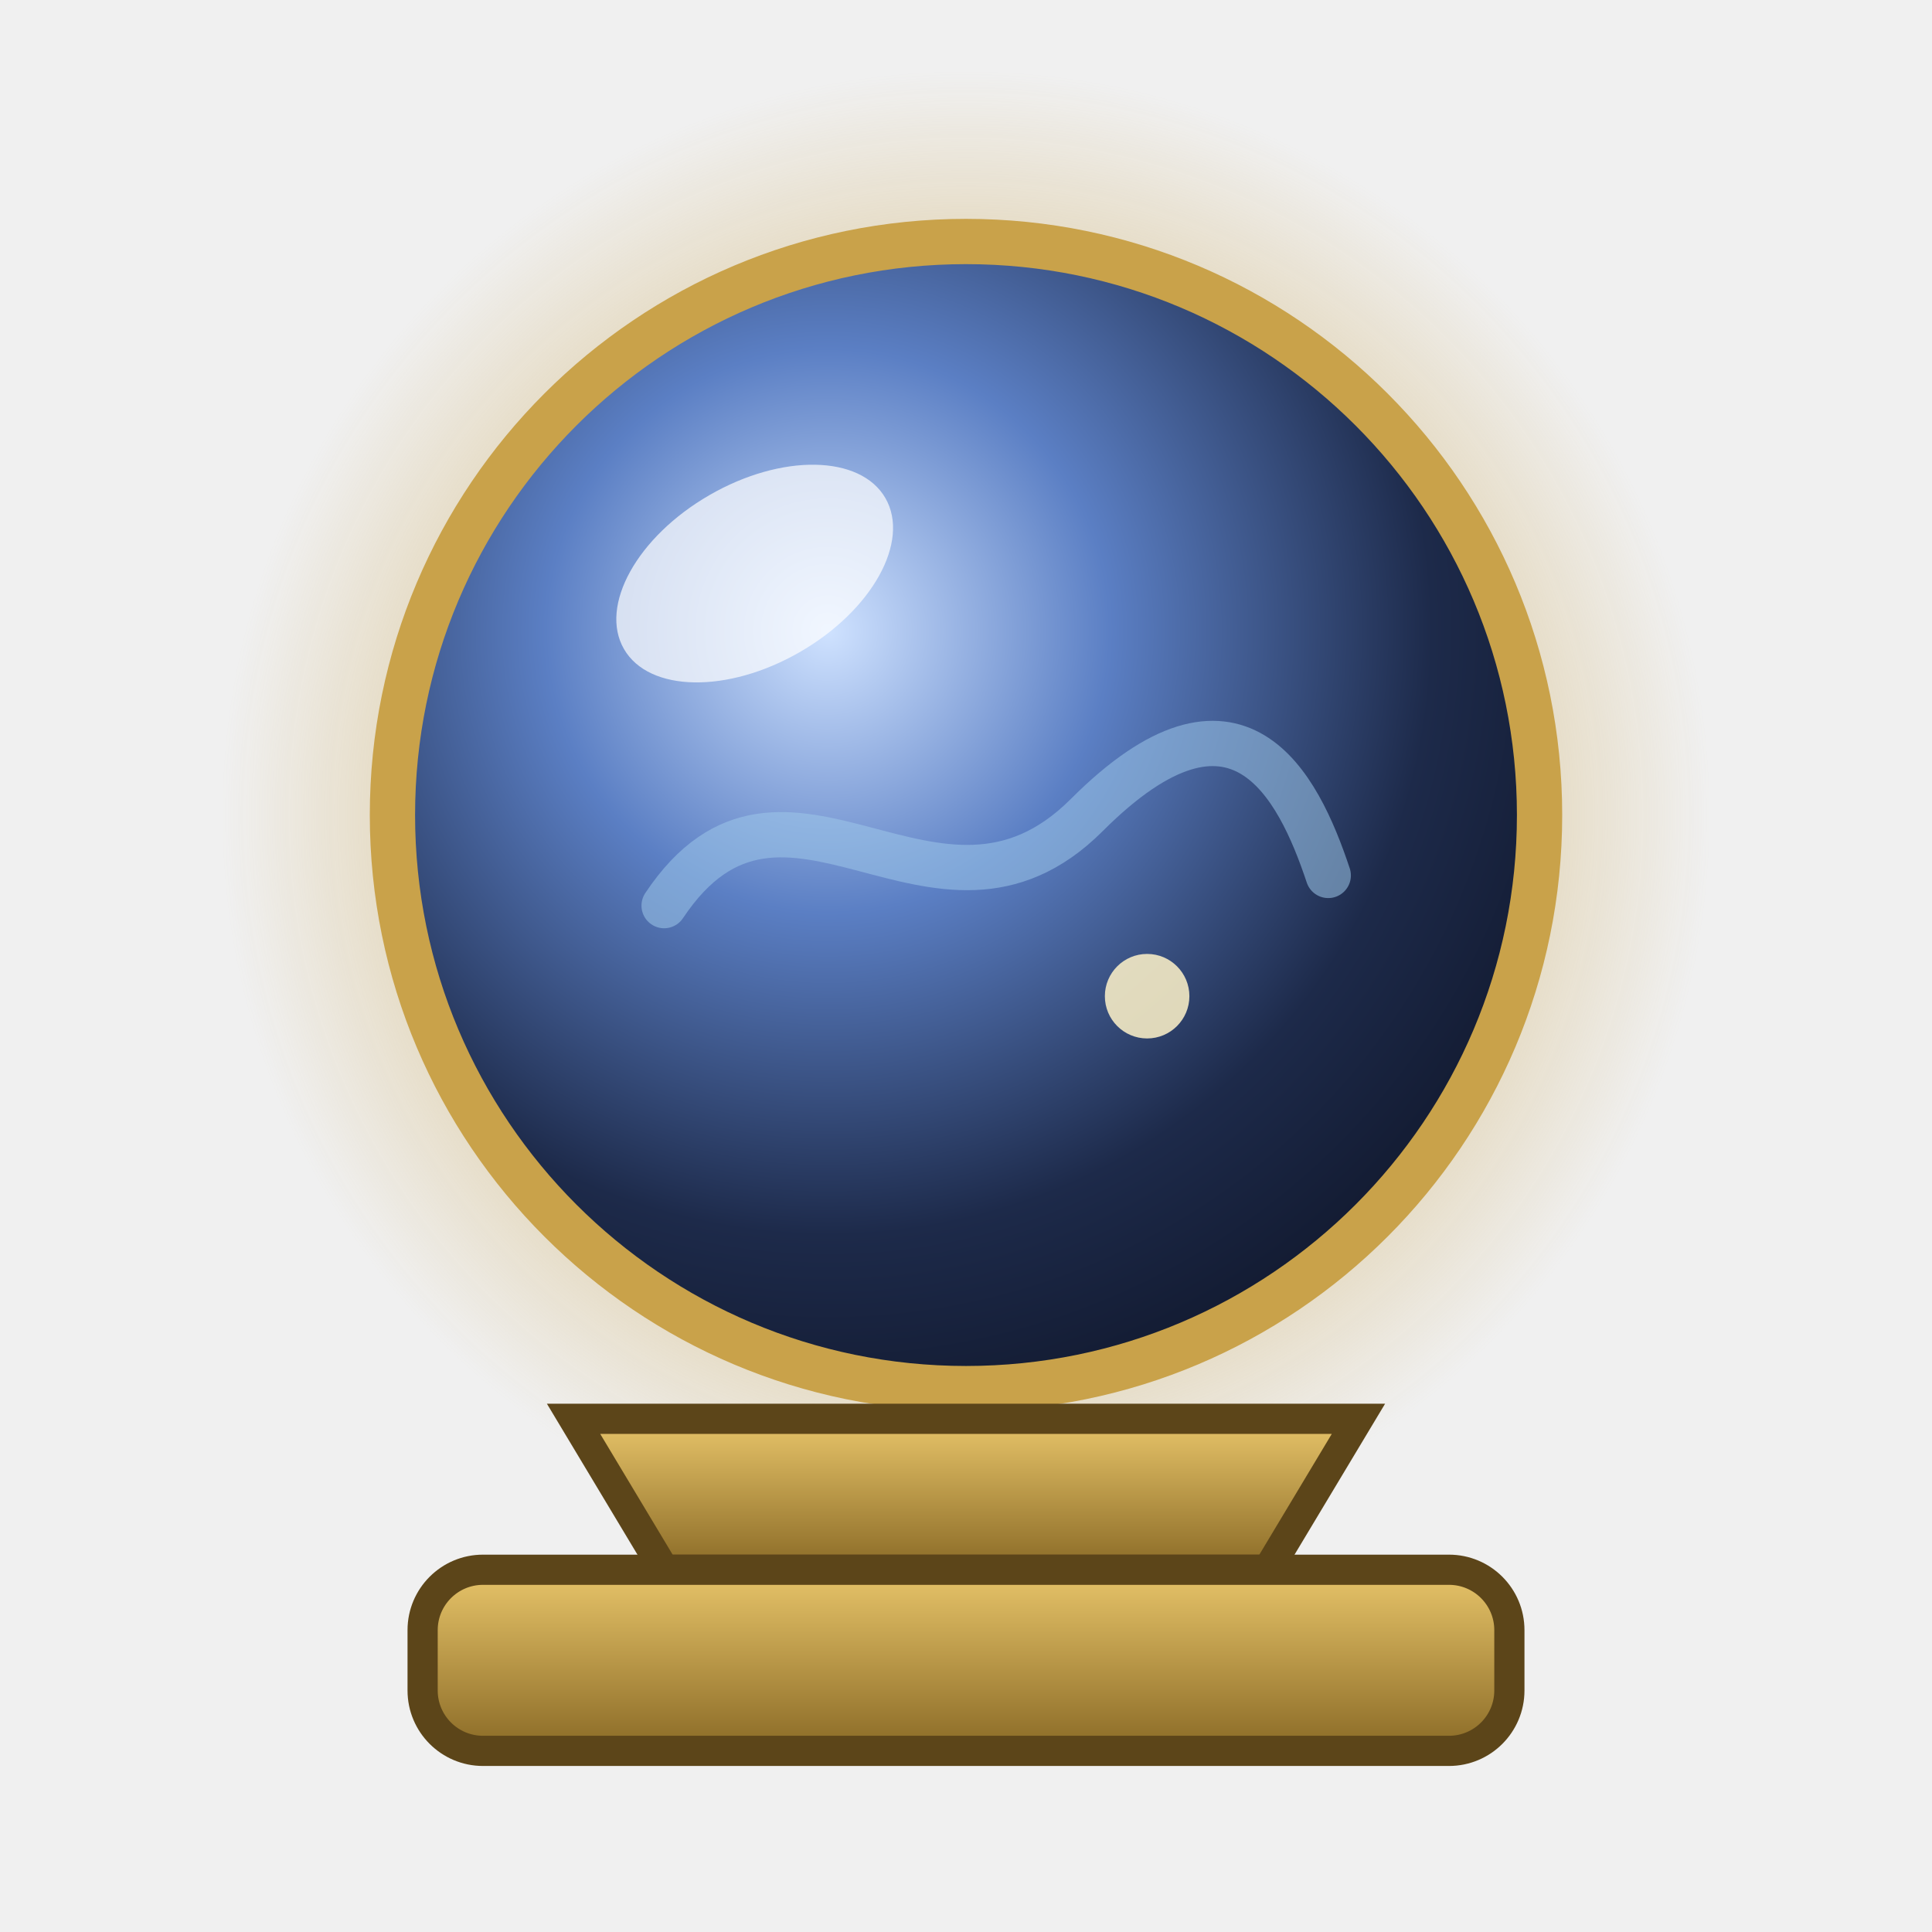
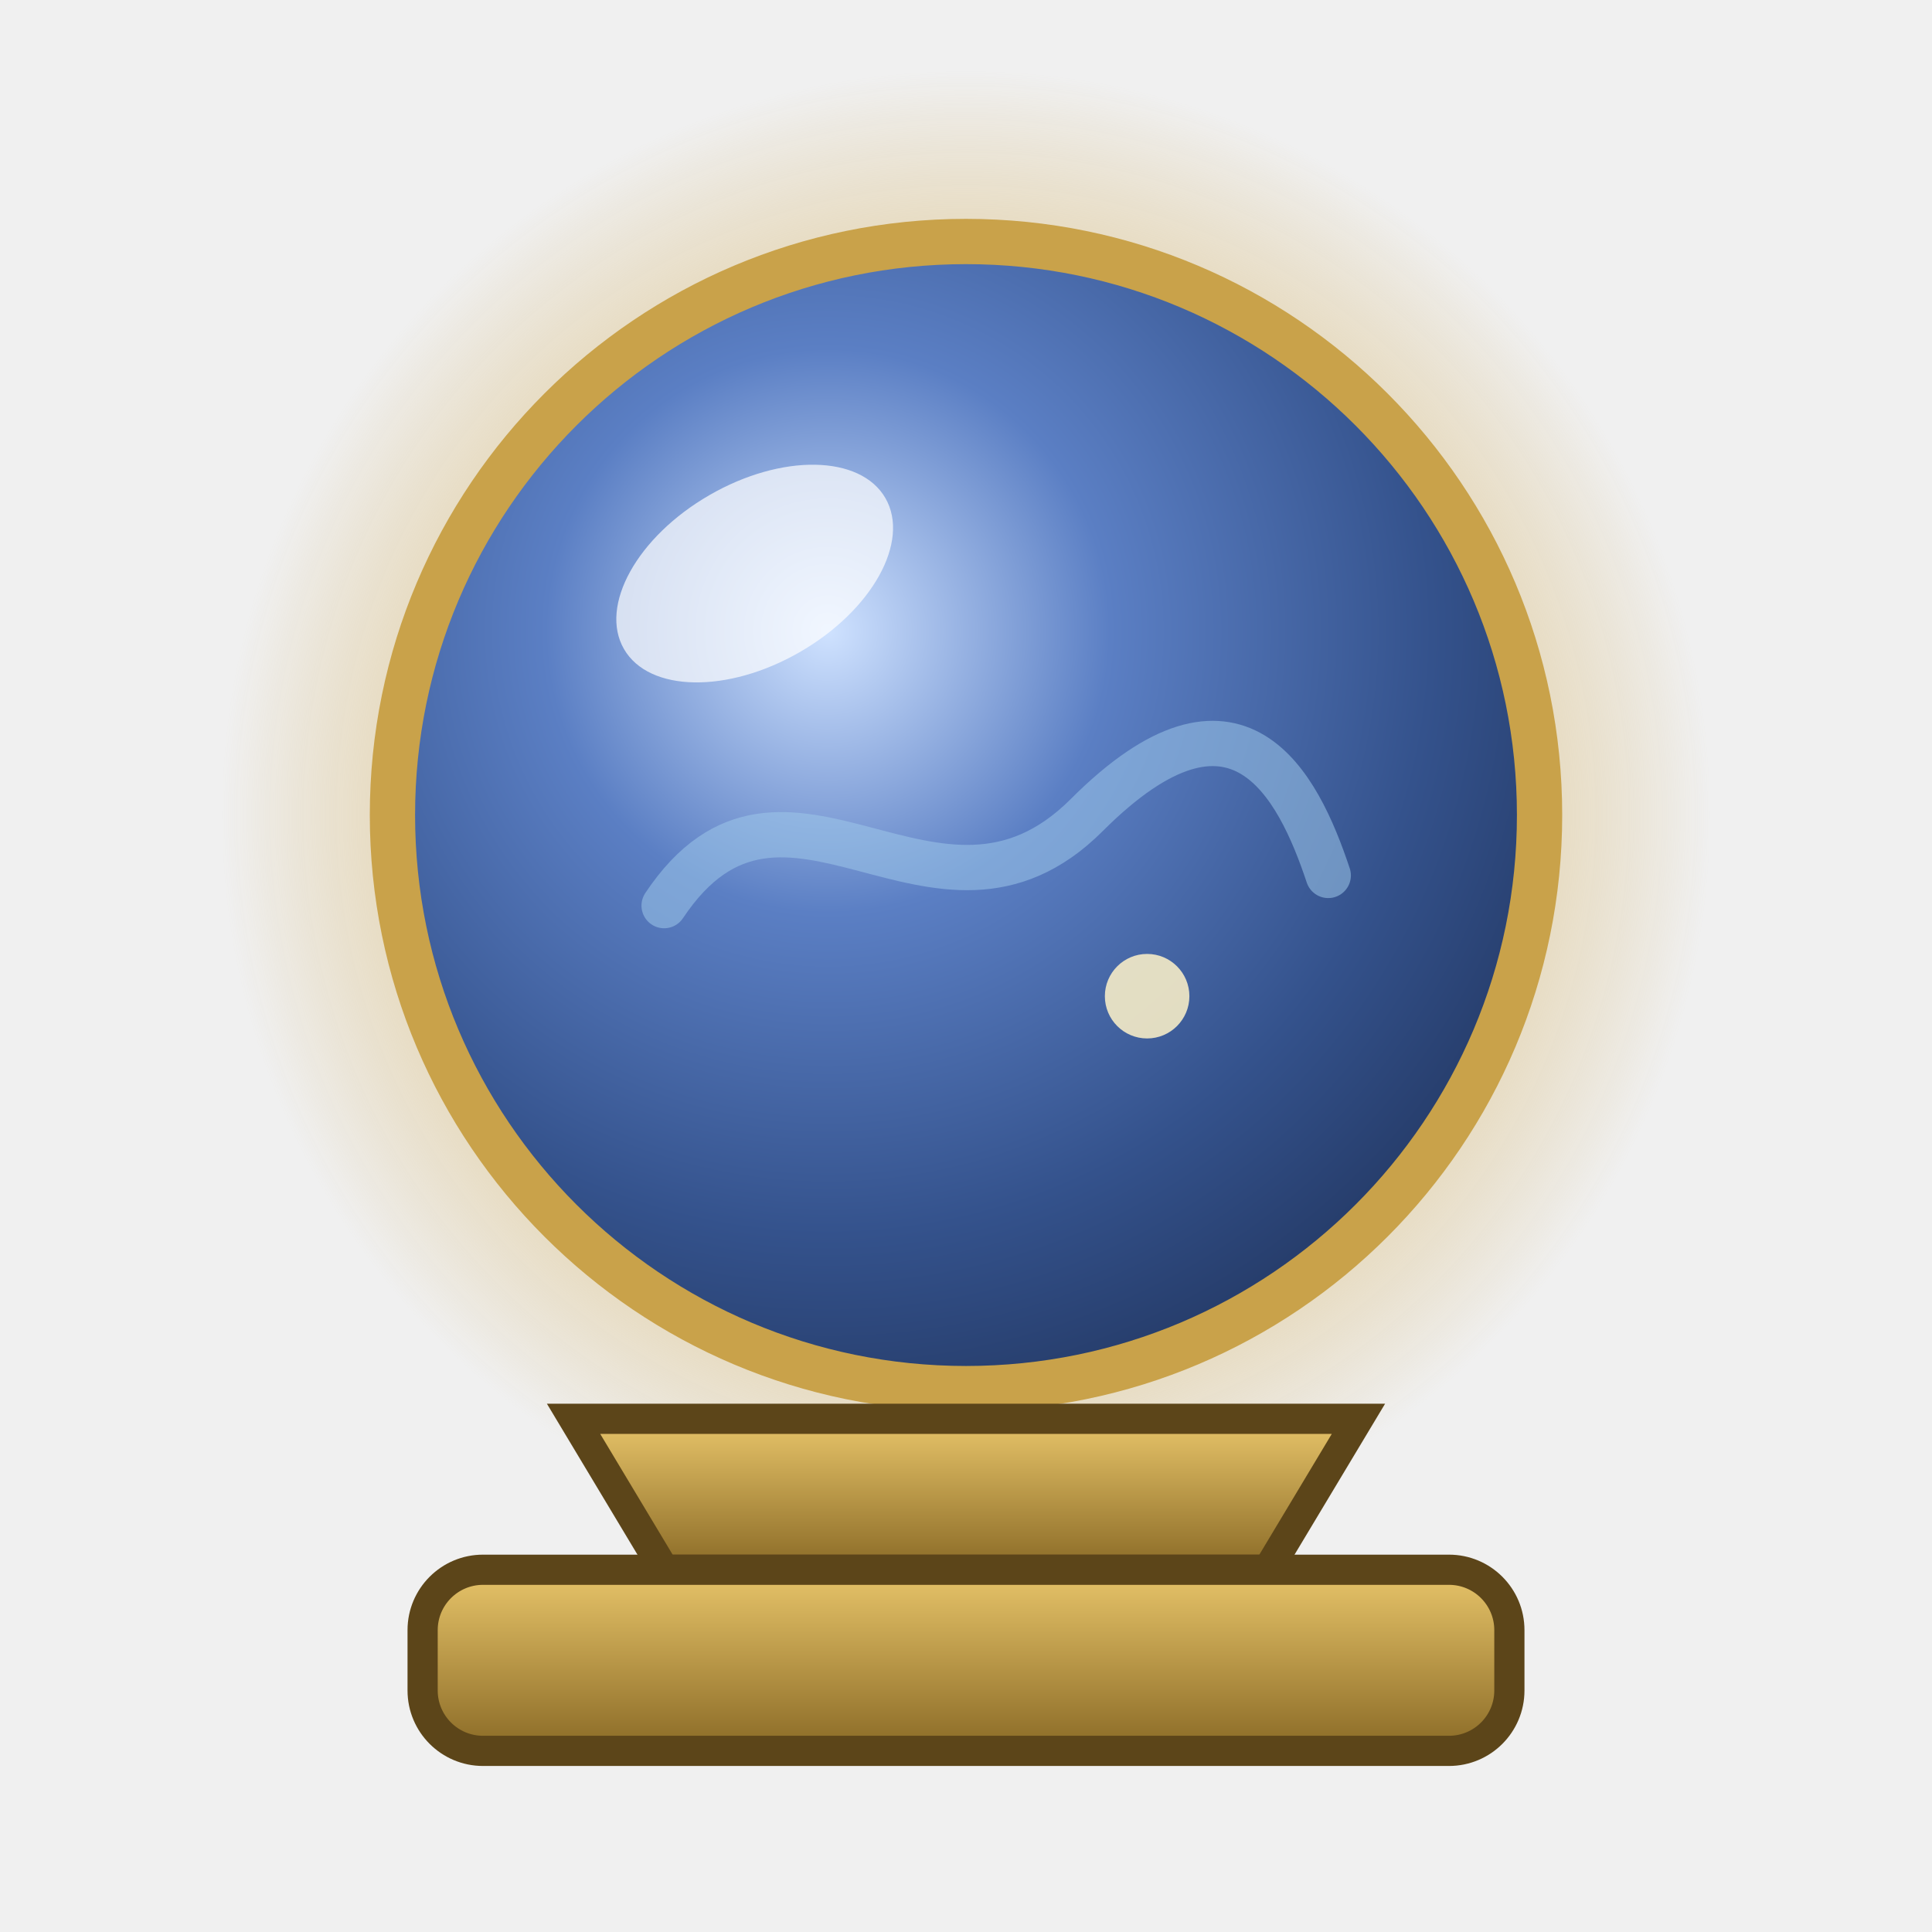
<svg xmlns="http://www.w3.org/2000/svg" width="64" height="64" viewBox="0 0 64 64">
  <defs>
    <radialGradient id="glass" cx="0.38" cy="0.34" r="0.7">
      <stop offset="0" stop-color="#cfe2ff" />
      <stop offset="0.35" stop-color="#5b7fc4" />
-       <stop offset="0.75" stop-color="#1d2a4a" />
-       <stop offset="1" stop-color="#121a30" />
+       <stop offset="0.75" stop-color="#34528c" />
+       <stop offset="1" stop-color="#253b68" />
    </radialGradient>
    <radialGradient id="halo" cx="0.5" cy="0.5" r="0.5">
-       <stop offset="0.6" stop-color="#c9a24a" stop-opacity="0.45" />
+       <stop offset="0.6" stop-color="#e3c27a" stop-opacity="0.6" />
      <stop offset="1" stop-color="#c9a24a" stop-opacity="0" />
    </radialGradient>
    <linearGradient id="gold" x1="0" y1="0" x2="0" y2="1">
      <stop offset="0" stop-color="#e8c56a" />
      <stop offset="1" stop-color="#8a6a26" />
    </linearGradient>
  </defs>
  <circle cx="32" cy="27" r="25" fill="url(#halo)" />
  <circle cx="32" cy="27" r="19" fill="url(#glass)" stroke="#c9a24a" stroke-width="1.5" />
  <path d="M22 30c4-6 9 2 14-3s7-1 8 2" fill="none" stroke="#9cc7e8" stroke-opacity="0.55" stroke-width="1.5" stroke-linecap="round" />
  <ellipse cx="25" cy="19" rx="5" ry="3" fill="#ffffff" fill-opacity="0.7" transform="rotate(-30 25 19)" />
  <circle cx="38" cy="33" r="1.4" fill="#fff3c9" fill-opacity="0.85" />
  <path d="M19 47h26l-3 5H22z" fill="url(#gold)" stroke="#5c4519" stroke-width="1" />
  <rect x="14" y="52" width="36" height="6" rx="2" fill="url(#gold)" stroke="#5c4519" stroke-width="1" />
</svg>
